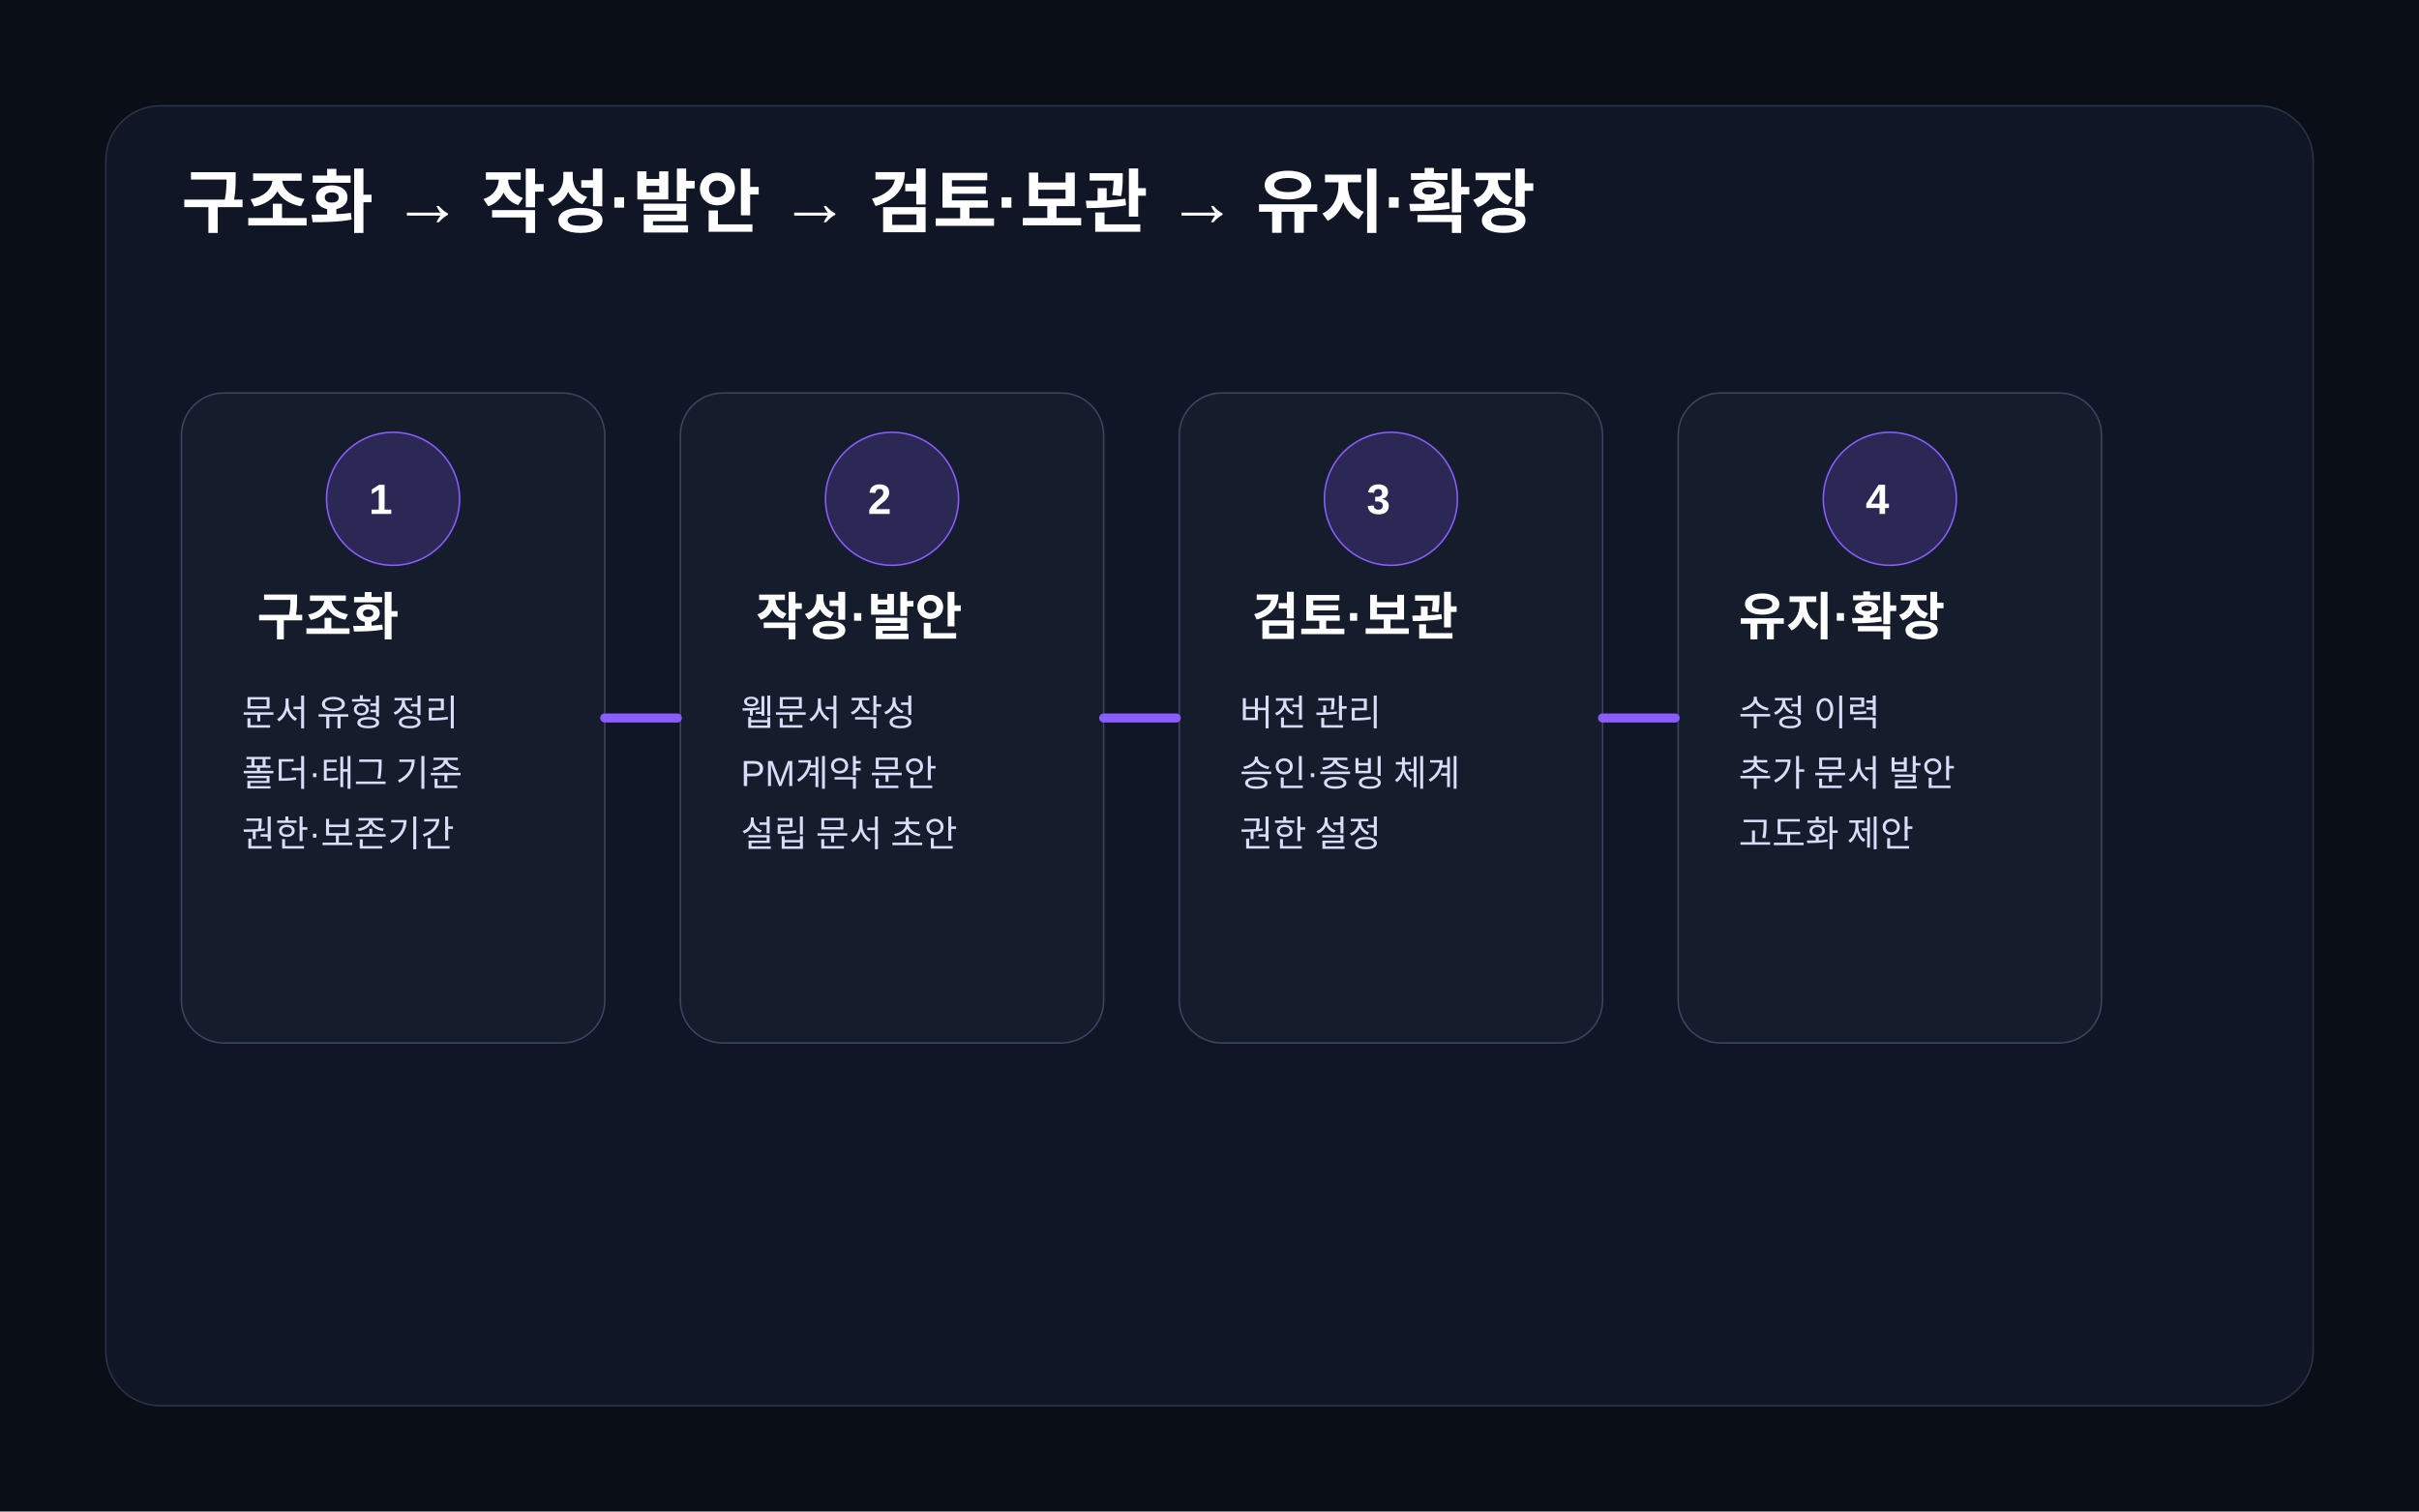
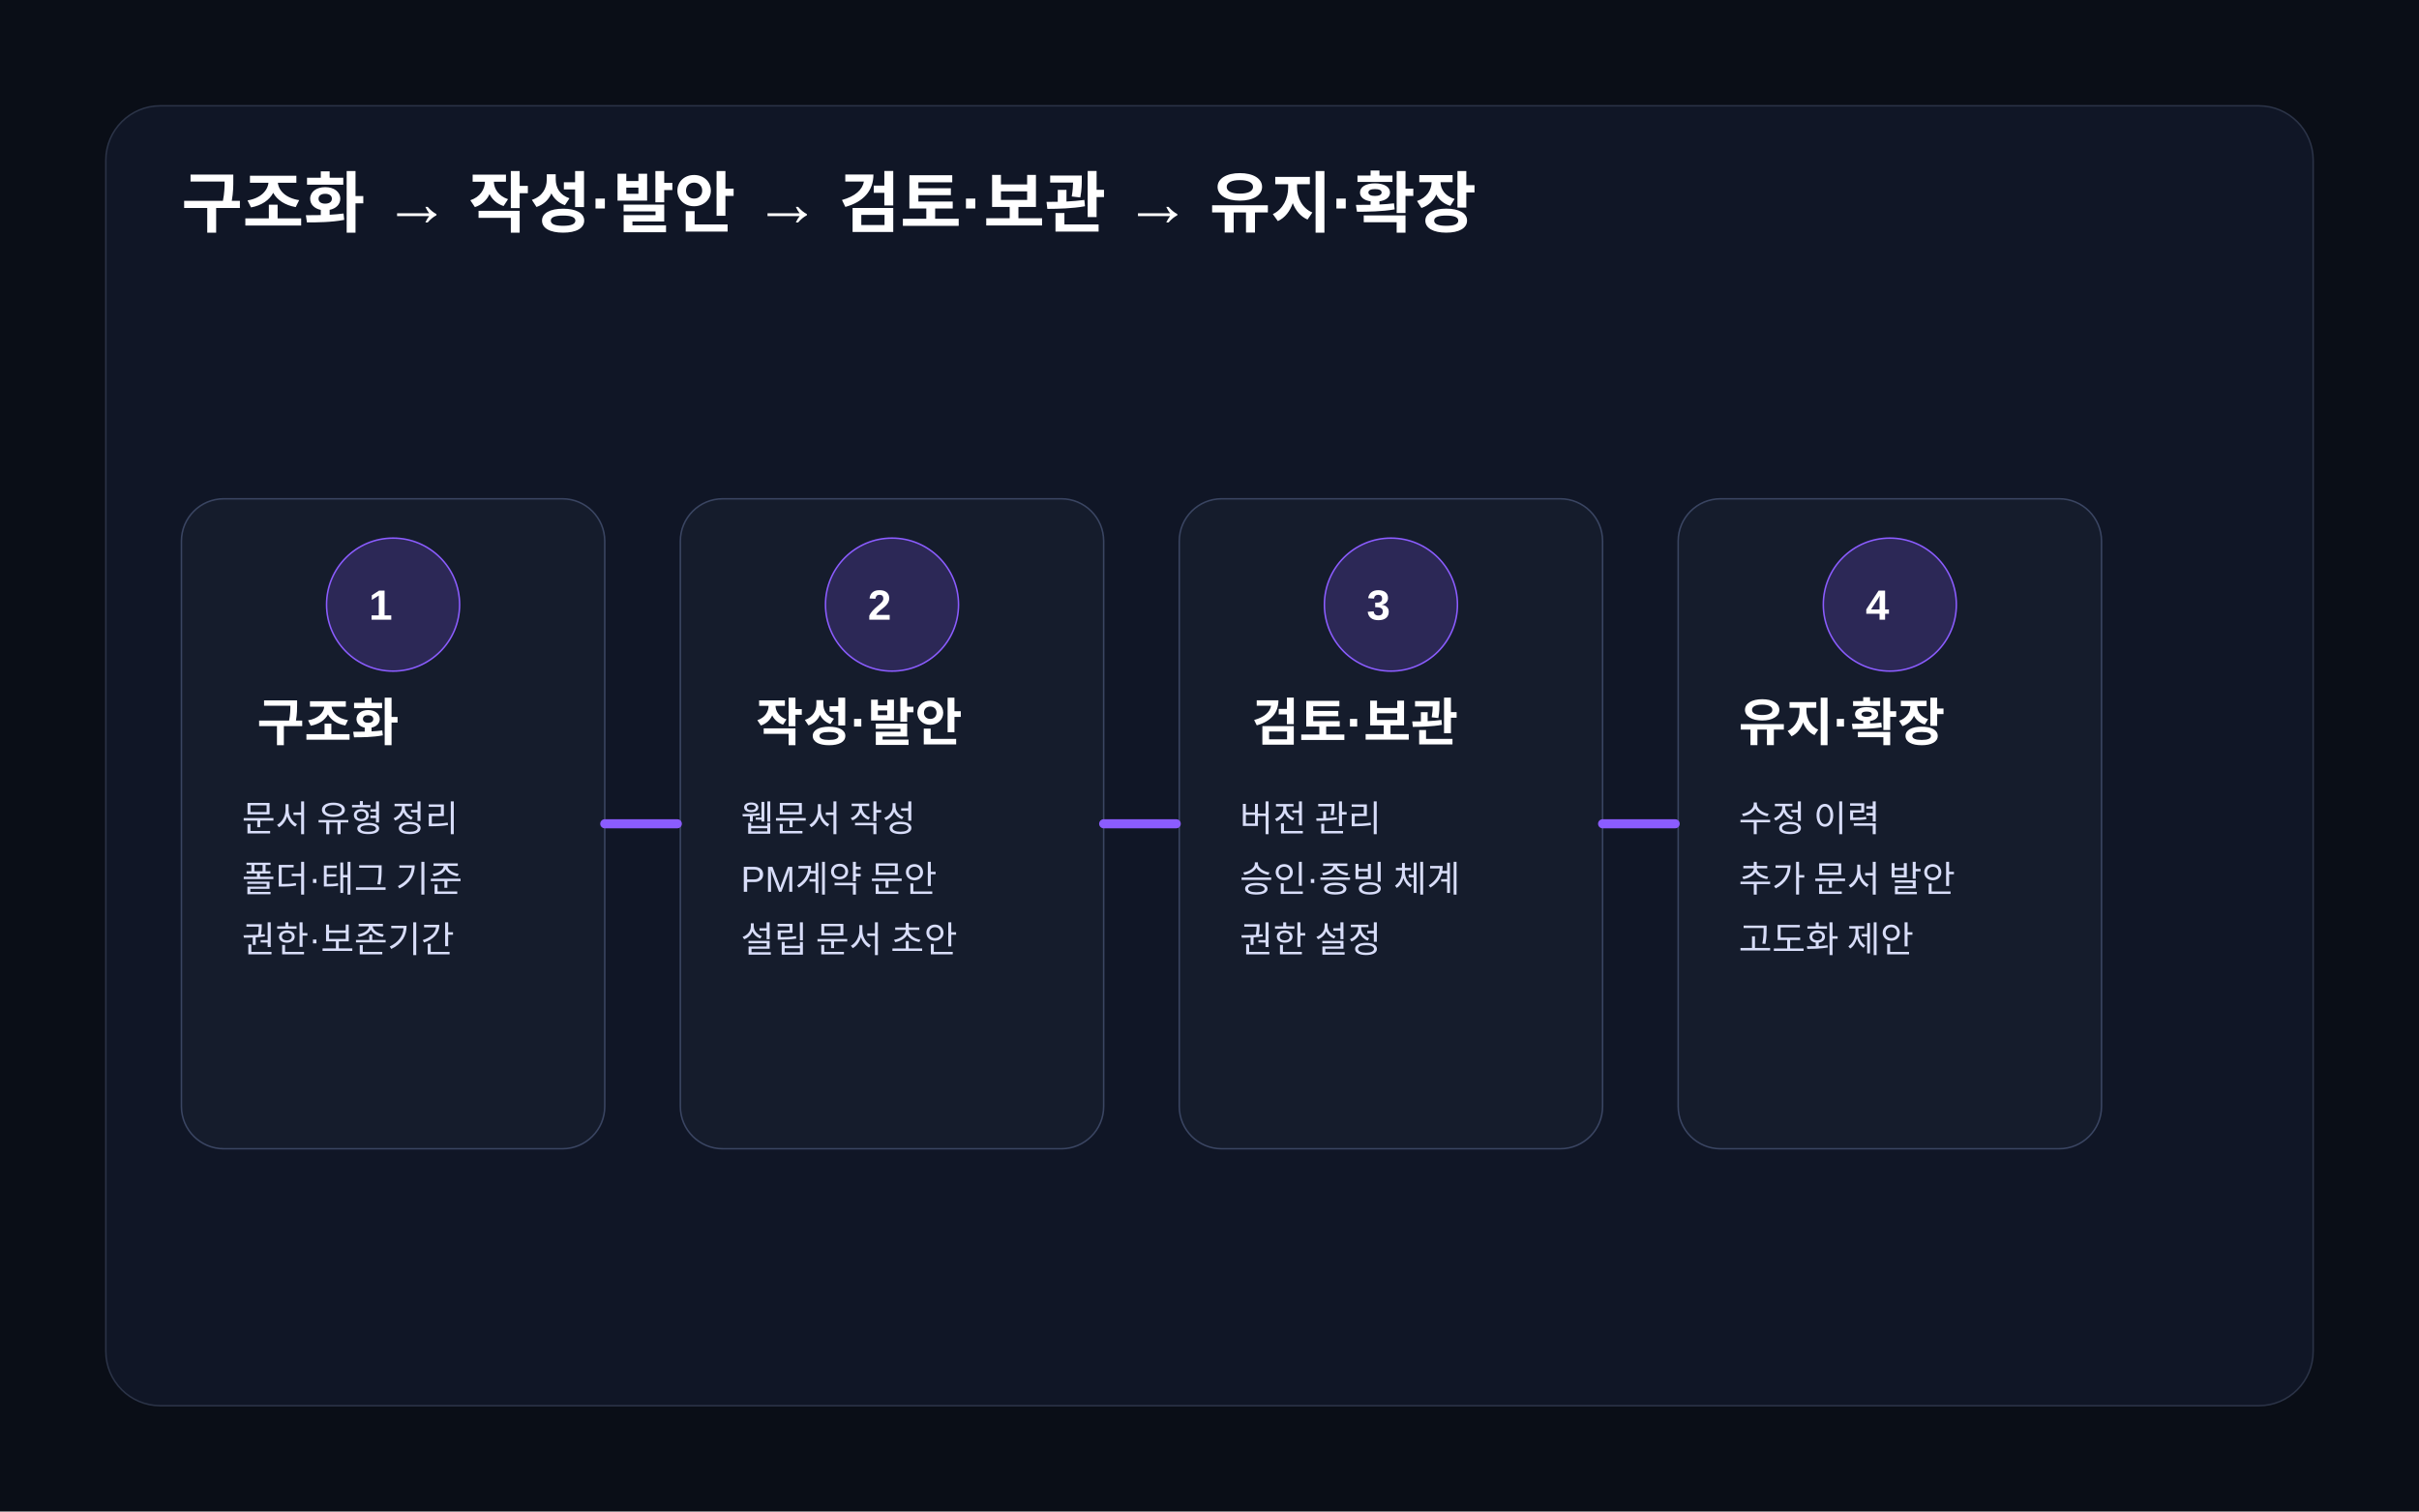
<svg xmlns="http://www.w3.org/2000/svg" width="1600" height="1000" viewBox="0 0 1600 1000" fill="none">
  <rect width="1600" height="1000" fill="#0A0E17" />
  <rect x="70" y="70" width="1460" height="860" rx="36" fill="#101626" stroke="#2B3347" />
-   <text x="120" y="150" fill="white" font-size="46" font-family="Pretendard, Arial, sans-serif" font-weight="700">구조화 → 작성·발안 → 검토·보관 → 유지·확장</text>
+   <text x="120" y="150" fill="white" font-size="44" font-family="Pretendard, Arial, sans-serif" font-weight="700">구조화 → 작성·발안 → 검토·보관 → 유지·확장</text>
  <g>
-     <rect x="120" y="260" width="280" height="430" rx="28" fill="#151C2C" stroke="#3A4562" />
-     <circle cx="260" cy="330" r="44" fill="#8B5CFF" fill-opacity="0.2" stroke="#8B5CFF" />
-     <text x="244" y="340" fill="#FFFFFF" font-size="28" font-family="Pretendard, Arial, sans-serif" font-weight="700">1</text>
-     <text x="170" y="420" fill="#FFFFFF" font-size="34" font-family="Pretendard, Arial, sans-serif" font-weight="700">구조화</text>
-     <text x="160" y="480" fill="#D8DDF9" font-size="24" font-family="Pretendard, Arial, sans-serif">문서 유형 정리</text>
-     <text x="160" y="520" fill="#D8DDF9" font-size="24" font-family="Pretendard, Arial, sans-serif">폴더·태그 기준</text>
-     <text x="160" y="560" fill="#D8DDF9" font-size="24" font-family="Pretendard, Arial, sans-serif">권한·보존기간</text>
+     <rect x="120" y="330" width="280" height="430" rx="28" fill="#151C2C" stroke="#3A4562" />
+     <circle cx="260" cy="400" r="44" fill="#8B5CFF" fill-opacity="0.2" stroke="#8B5CFF" />
+     <text x="244" y="410" fill="#FFFFFF" font-size="28" font-family="Pretendard, Arial, sans-serif" font-weight="700">1</text>
+     <text x="170" y="490" fill="#FFFFFF" font-size="34" font-family="Pretendard, Arial, sans-serif" font-weight="700">구조화</text>
+     <text x="160" y="550" fill="#D8DDF9" font-size="24" font-family="Pretendard, Arial, sans-serif">문서 유형 정리</text>
+     <text x="160" y="590" fill="#D8DDF9" font-size="24" font-family="Pretendard, Arial, sans-serif">폴더·태그 기준</text>
+     <text x="160" y="630" fill="#D8DDF9" font-size="24" font-family="Pretendard, Arial, sans-serif">권한·보존기간</text>
  </g>
  <g>
-     <rect x="450" y="260" width="280" height="430" rx="28" fill="#151C2C" stroke="#3A4562" />
-     <circle cx="590" cy="330" r="44" fill="#8B5CFF" fill-opacity="0.2" stroke="#8B5CFF" />
-     <text x="574" y="340" fill="#FFFFFF" font-size="28" font-family="Pretendard, Arial, sans-serif" font-weight="700">2</text>
-     <text x="500" y="420" fill="#FFFFFF" font-size="34" font-family="Pretendard, Arial, sans-serif" font-weight="700">작성·발안</text>
-     <text x="490" y="480" fill="#D8DDF9" font-size="24" font-family="Pretendard, Arial, sans-serif">웹문서 작성</text>
-     <text x="490" y="520" fill="#D8DDF9" font-size="24" font-family="Pretendard, Arial, sans-serif">PM계약 문안</text>
-     <text x="490" y="560" fill="#D8DDF9" font-size="24" font-family="Pretendard, Arial, sans-serif">설립 문서 초안</text>
+     <rect x="450" y="330" width="280" height="430" rx="28" fill="#151C2C" stroke="#3A4562" />
+     <circle cx="590" cy="400" r="44" fill="#8B5CFF" fill-opacity="0.2" stroke="#8B5CFF" />
+     <text x="574" y="410" fill="#FFFFFF" font-size="28" font-family="Pretendard, Arial, sans-serif" font-weight="700">2</text>
+     <text x="500" y="490" fill="#FFFFFF" font-size="34" font-family="Pretendard, Arial, sans-serif" font-weight="700">작성·발안</text>
+     <text x="490" y="550" fill="#D8DDF9" font-size="24" font-family="Pretendard, Arial, sans-serif">웹문서 작성</text>
+     <text x="490" y="590" fill="#D8DDF9" font-size="24" font-family="Pretendard, Arial, sans-serif">PM계약 문안</text>
+     <text x="490" y="630" fill="#D8DDF9" font-size="24" font-family="Pretendard, Arial, sans-serif">설립 문서 초안</text>
  </g>
  <g>
-     <rect x="780" y="260" width="280" height="430" rx="28" fill="#151C2C" stroke="#3A4562" />
-     <circle cx="920" cy="330" r="44" fill="#8B5CFF" fill-opacity="0.2" stroke="#8B5CFF" />
-     <text x="904" y="340" fill="#FFFFFF" font-size="28" font-family="Pretendard, Arial, sans-serif" font-weight="700">3</text>
-     <text x="828" y="420" fill="#FFFFFF" font-size="34" font-family="Pretendard, Arial, sans-serif" font-weight="700">검토·보관</text>
-     <text x="820" y="480" fill="#D8DDF9" font-size="24" font-family="Pretendard, Arial, sans-serif">버전 관리</text>
-     <text x="820" y="520" fill="#D8DDF9" font-size="24" font-family="Pretendard, Arial, sans-serif">승인·증빙 체계</text>
-     <text x="820" y="560" fill="#D8DDF9" font-size="24" font-family="Pretendard, Arial, sans-serif">권한 설정</text>
+     <rect x="780" y="330" width="280" height="430" rx="28" fill="#151C2C" stroke="#3A4562" />
+     <circle cx="920" cy="400" r="44" fill="#8B5CFF" fill-opacity="0.2" stroke="#8B5CFF" />
+     <text x="904" y="410" fill="#FFFFFF" font-size="28" font-family="Pretendard, Arial, sans-serif" font-weight="700">3</text>
+     <text x="828" y="490" fill="#FFFFFF" font-size="34" font-family="Pretendard, Arial, sans-serif" font-weight="700">검토·보관</text>
+     <text x="820" y="550" fill="#D8DDF9" font-size="24" font-family="Pretendard, Arial, sans-serif">버전 관리</text>
+     <text x="820" y="590" fill="#D8DDF9" font-size="24" font-family="Pretendard, Arial, sans-serif">승인·증빙 체계</text>
+     <text x="820" y="630" fill="#D8DDF9" font-size="24" font-family="Pretendard, Arial, sans-serif">권한 설정</text>
  </g>
  <g>
-     <rect x="1110" y="260" width="280" height="430" rx="28" fill="#151C2C" stroke="#3A4562" />
-     <circle cx="1250" cy="330" r="44" fill="#8B5CFF" fill-opacity="0.2" stroke="#8B5CFF" />
-     <text x="1234" y="340" fill="#FFFFFF" font-size="28" font-family="Pretendard, Arial, sans-serif" font-weight="700">4</text>
-     <text x="1150" y="420" fill="#FFFFFF" font-size="34" font-family="Pretendard, Arial, sans-serif" font-weight="700">유지·확장</text>
-     <text x="1150" y="480" fill="#D8DDF9" font-size="24" font-family="Pretendard, Arial, sans-serif">수정 이력</text>
-     <text x="1150" y="520" fill="#D8DDF9" font-size="24" font-family="Pretendard, Arial, sans-serif">추가 문서 발안</text>
-     <text x="1150" y="560" fill="#D8DDF9" font-size="24" font-family="Pretendard, Arial, sans-serif">고도화 제안</text>
+     <rect x="1110" y="330" width="280" height="430" rx="28" fill="#151C2C" stroke="#3A4562" />
+     <circle cx="1250" cy="400" r="44" fill="#8B5CFF" fill-opacity="0.2" stroke="#8B5CFF" />
+     <text x="1234" y="410" fill="#FFFFFF" font-size="28" font-family="Pretendard, Arial, sans-serif" font-weight="700">4</text>
+     <text x="1150" y="490" fill="#FFFFFF" font-size="34" font-family="Pretendard, Arial, sans-serif" font-weight="700">유지·확장</text>
+     <text x="1150" y="550" fill="#D8DDF9" font-size="24" font-family="Pretendard, Arial, sans-serif">수정 이력</text>
+     <text x="1150" y="590" fill="#D8DDF9" font-size="24" font-family="Pretendard, Arial, sans-serif">추가 문서 발안</text>
+     <text x="1150" y="630" fill="#D8DDF9" font-size="24" font-family="Pretendard, Arial, sans-serif">고도화 제안</text>
  </g>
-   <path d="M400 475H448" stroke="#8B5CFF" stroke-width="6" stroke-linecap="round" />
-   <path d="M730 475H778" stroke="#8B5CFF" stroke-width="6" stroke-linecap="round" />
-   <path d="M1060 475H1108" stroke="#8B5CFF" stroke-width="6" stroke-linecap="round" />
+   <path d="M400 545H448" stroke="#8B5CFF" stroke-width="6" stroke-linecap="round" />
+   <path d="M730 545H778" stroke="#8B5CFF" stroke-width="6" stroke-linecap="round" />
+   <path d="M1060 545H1108" stroke="#8B5CFF" stroke-width="6" stroke-linecap="round" />
</svg>
